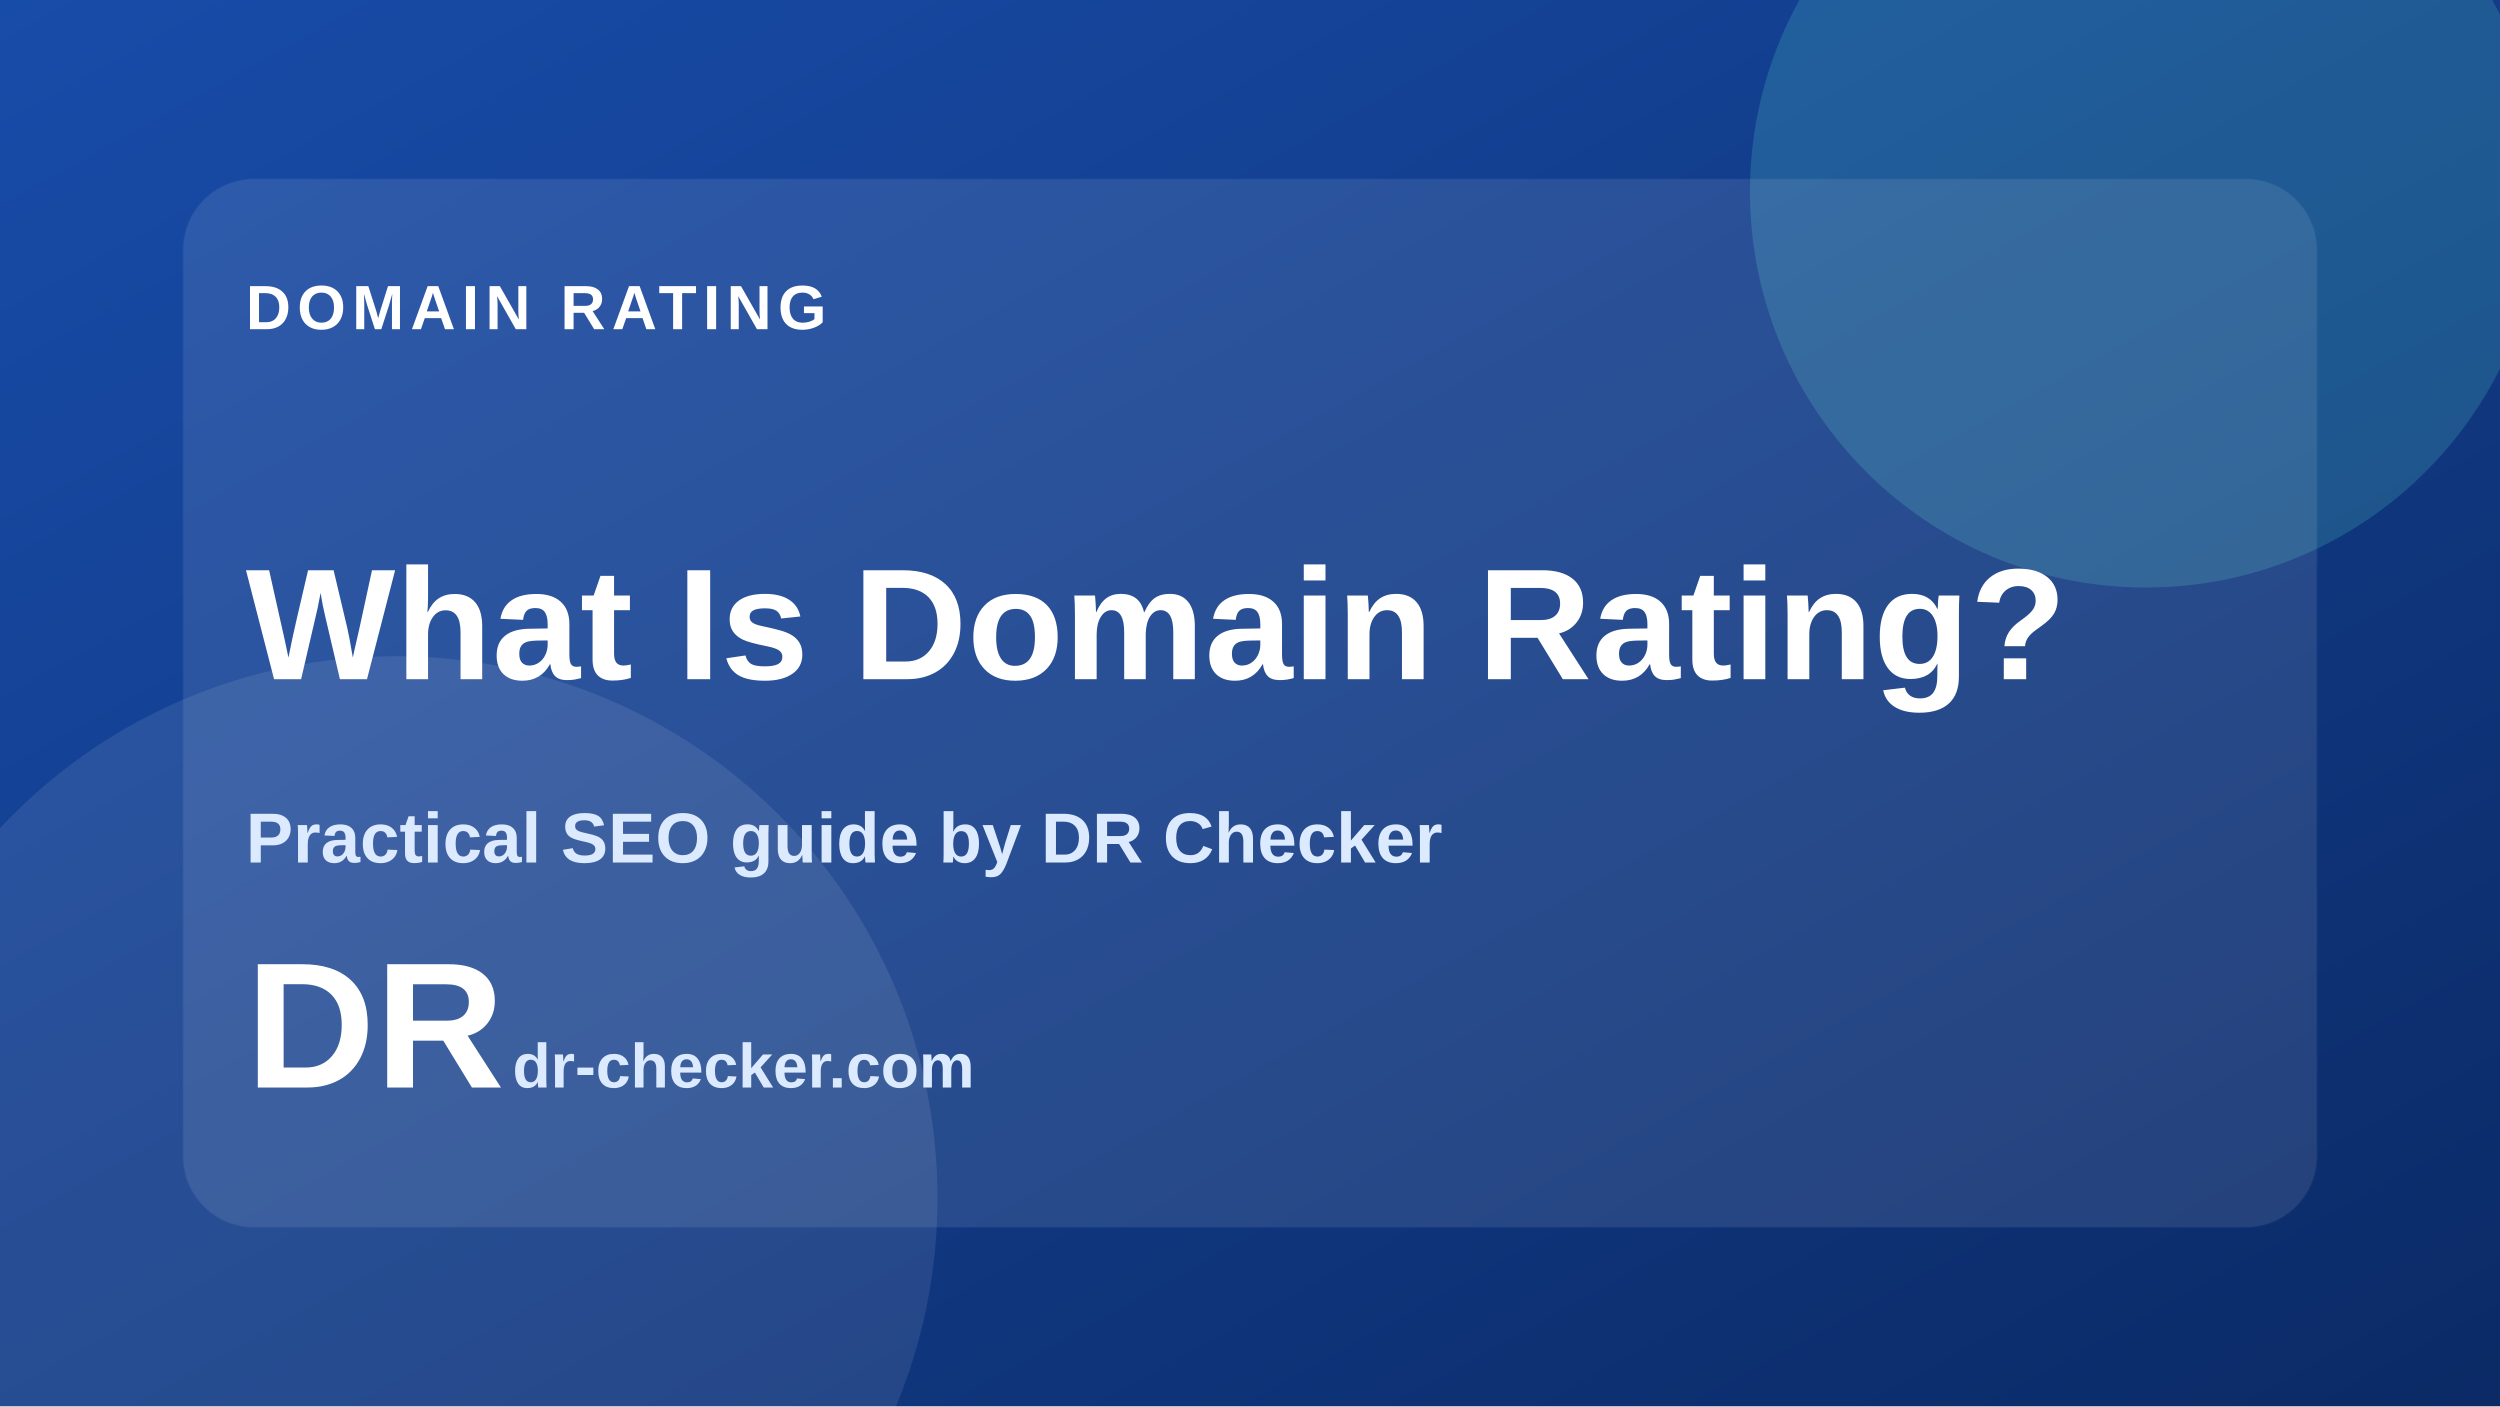
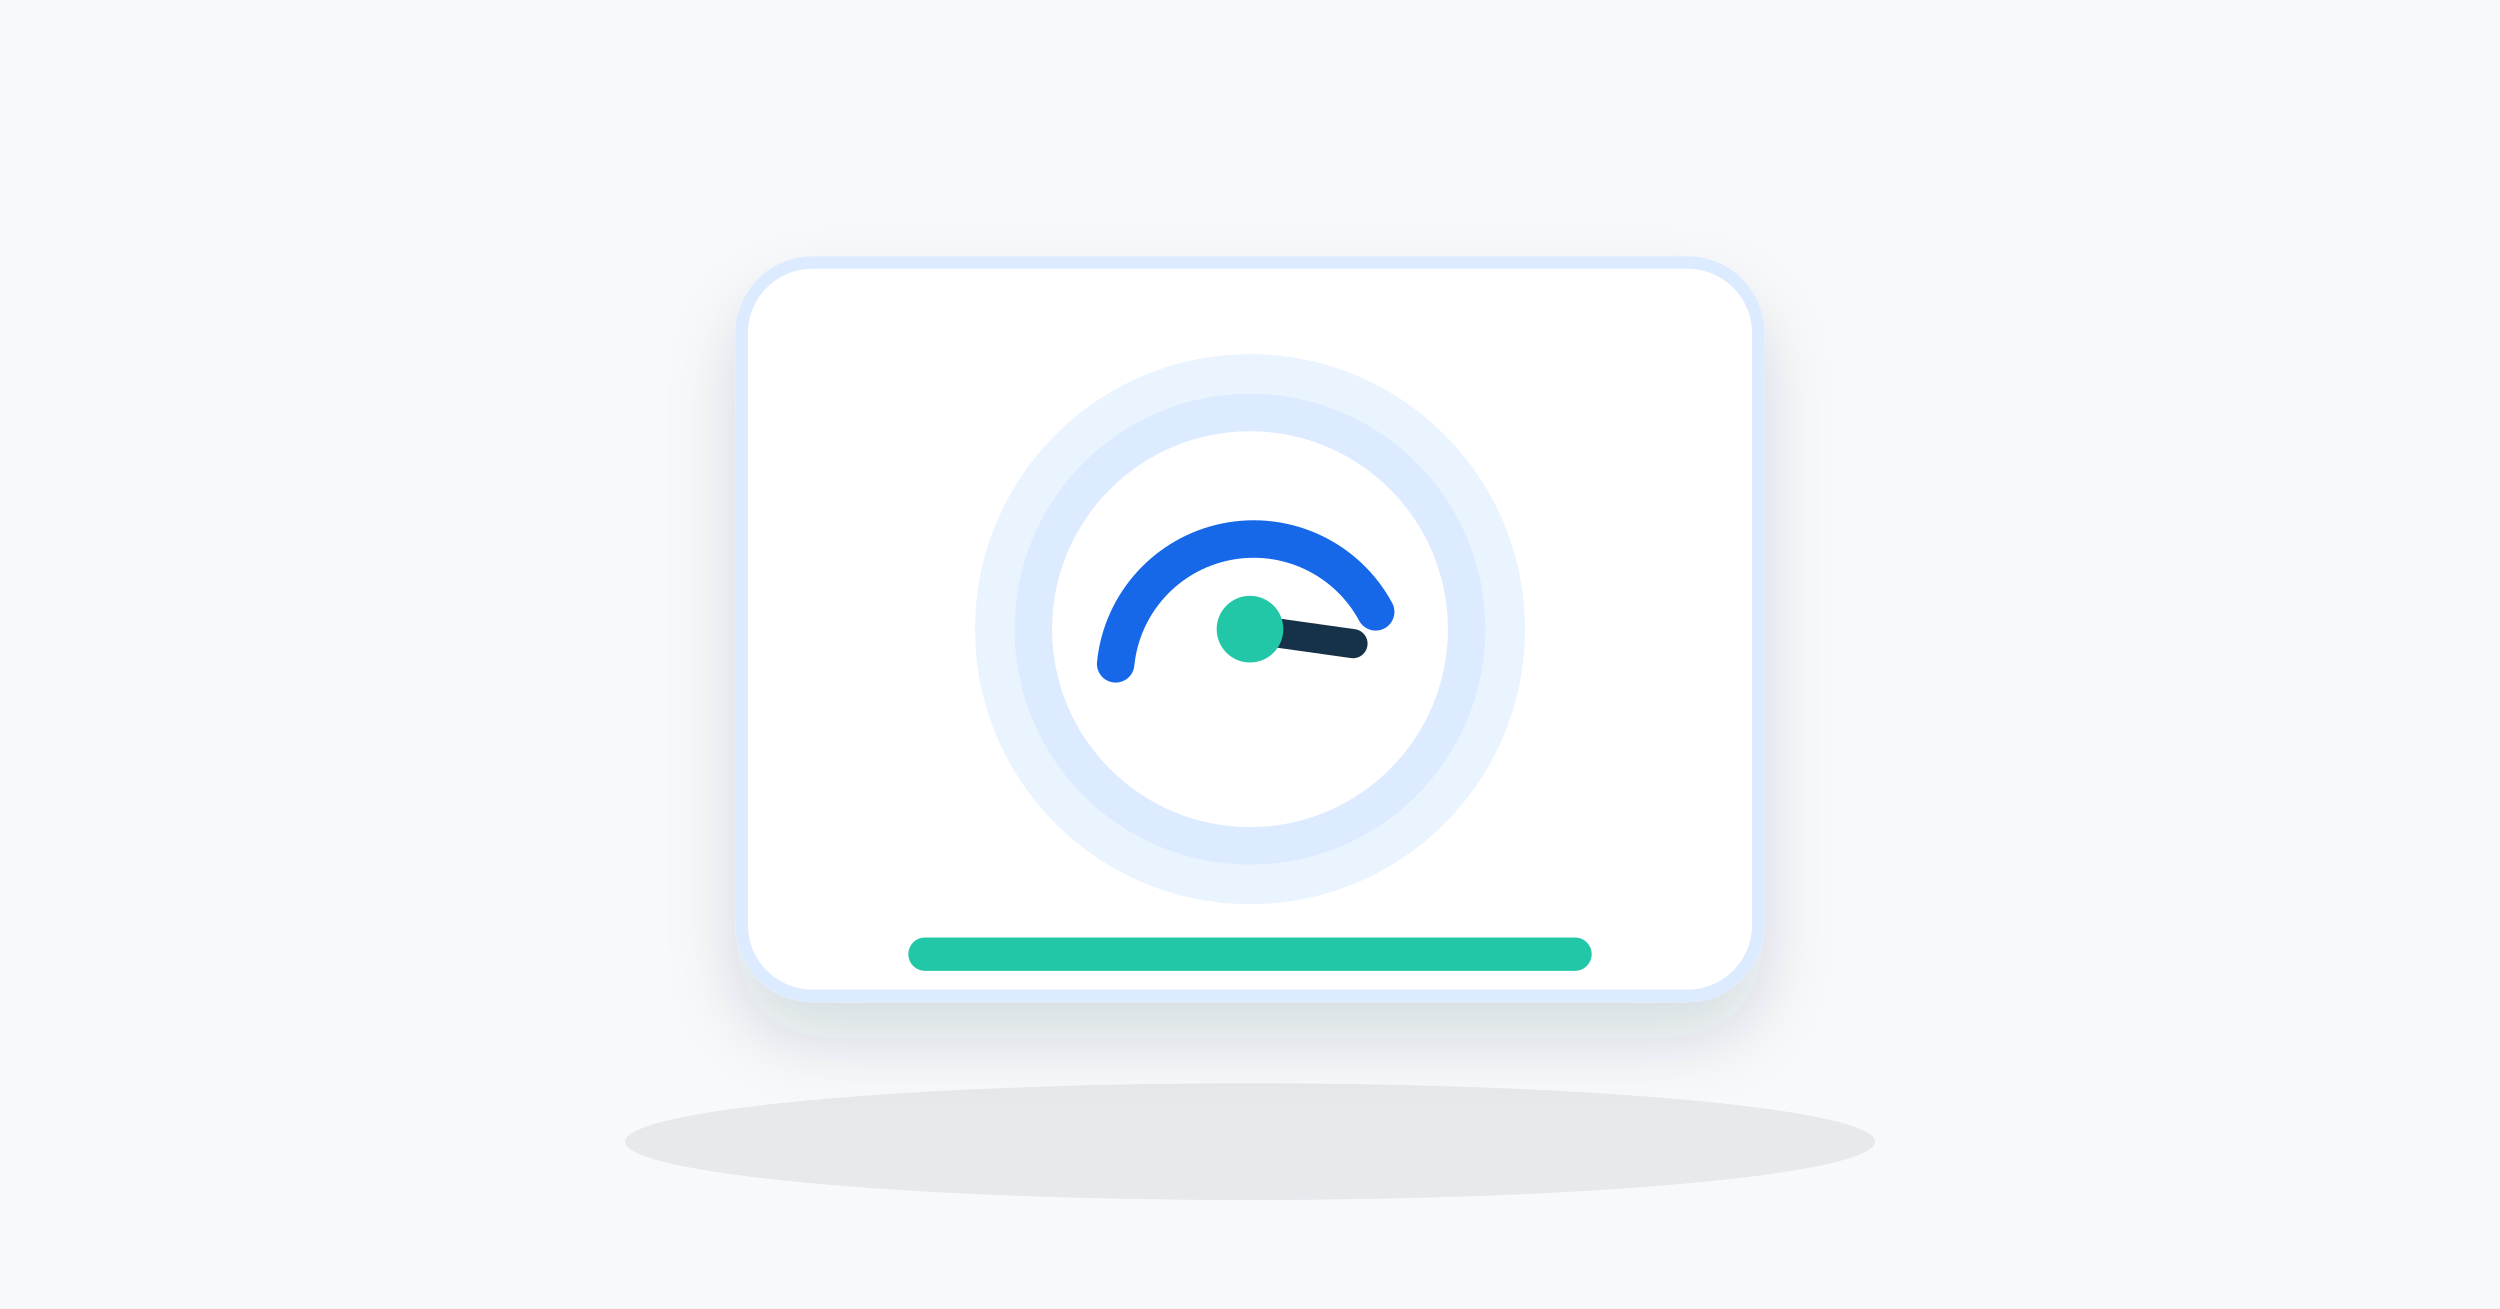
- <svg xmlns="http://www.w3.org/2000/svg" width="1200" height="675" viewBox="0 0 1200 675" role="img" aria-labelledby="title desc">
+ <svg xmlns="http://www.w3.org/2000/svg" width="1200" height="628" viewBox="0 0 1200 628">
+   <rect width="1200" height="628" fill="#F8F9FB" />
+   <ellipse cx="600" cy="548" rx="300" ry="28" fill="#18324A" opacity=".08" />
  <defs>
-     <linearGradient id="g" x1="0" y1="0" x2="1" y2="1">
-       <stop offset="0" stop-color="#184ca9" />
-       <stop offset="1" stop-color="#0b2a66" />
-     </linearGradient>
+     <filter id="s" x="-20%" y="-20%" width="140%" height="150%">
+       <feDropShadow dx="0" dy="18" stdDeviation="16" flood-color="#18324A" flood-opacity=".14" />
+     </filter>
  </defs>
-   <rect width="1200" height="675" fill="url(#g)" />
-   <circle cx="1030" cy="92" r="190" fill="#5eead4" opacity=".18" />
-   <circle cx="190" cy="575" r="260" fill="#ffffff" opacity=".09" />
-   <rect x="88" y="86" width="1024" height="503" rx="34" fill="#ffffff" opacity=".10" stroke="#ffffff" stroke-opacity=".24" />
-   <text x="118" y="158" fill="#ffffff" font-family="Arial, Helvetica, sans-serif" font-size="30" font-weight="600" letter-spacing="3">DOMAIN RATING</text>
-   <text x="118" y="326" fill="#ffffff" font-family="Arial, Helvetica, sans-serif" font-size="76" font-weight="900">What Is Domain Rating?</text>
-   <text x="118" y="414" fill="#dbeafe" font-family="Arial, Helvetica, sans-serif" font-size="34" font-weight="700">Practical SEO guide by DR Checker</text>
-   <text x="118" y="522" fill="#ffffff" font-family="Arial, Helvetica, sans-serif" font-size="86" font-weight="900">DR</text>
-   <text x="246" y="522" fill="#dbeafe" font-family="Arial, Helvetica, sans-serif" font-size="30" font-weight="600">dr-checker.com</text>
+   <g filter="url(#s)">
+     <rect x="356" y="126" width="488" height="352" rx="34" fill="#fff" stroke="#DCEBFF" stroke-width="6" />
+     <circle cx="600" cy="302" r="132" fill="#EAF4FF" />
+     <circle cx="600" cy="302" r="104" fill="#fff" stroke="#DCEBFF" stroke-width="18" />
+     <path d="M 535.52 318.64 A 66.56 66.56 0 0 1 660.32 293.68" fill="none" stroke="#1368E9" stroke-width="18" stroke-linecap="round" />
+     <path d="M600 302l49.434 6.948" stroke="#18324A" stroke-width="14" stroke-linecap="round" />
+     <circle cx="600" cy="302" r="16" fill="#20C7A8" />
+     <path d="M444 458h312" stroke="#20C7A8" stroke-width="16" stroke-linecap="round" />
+   </g>
</svg>
